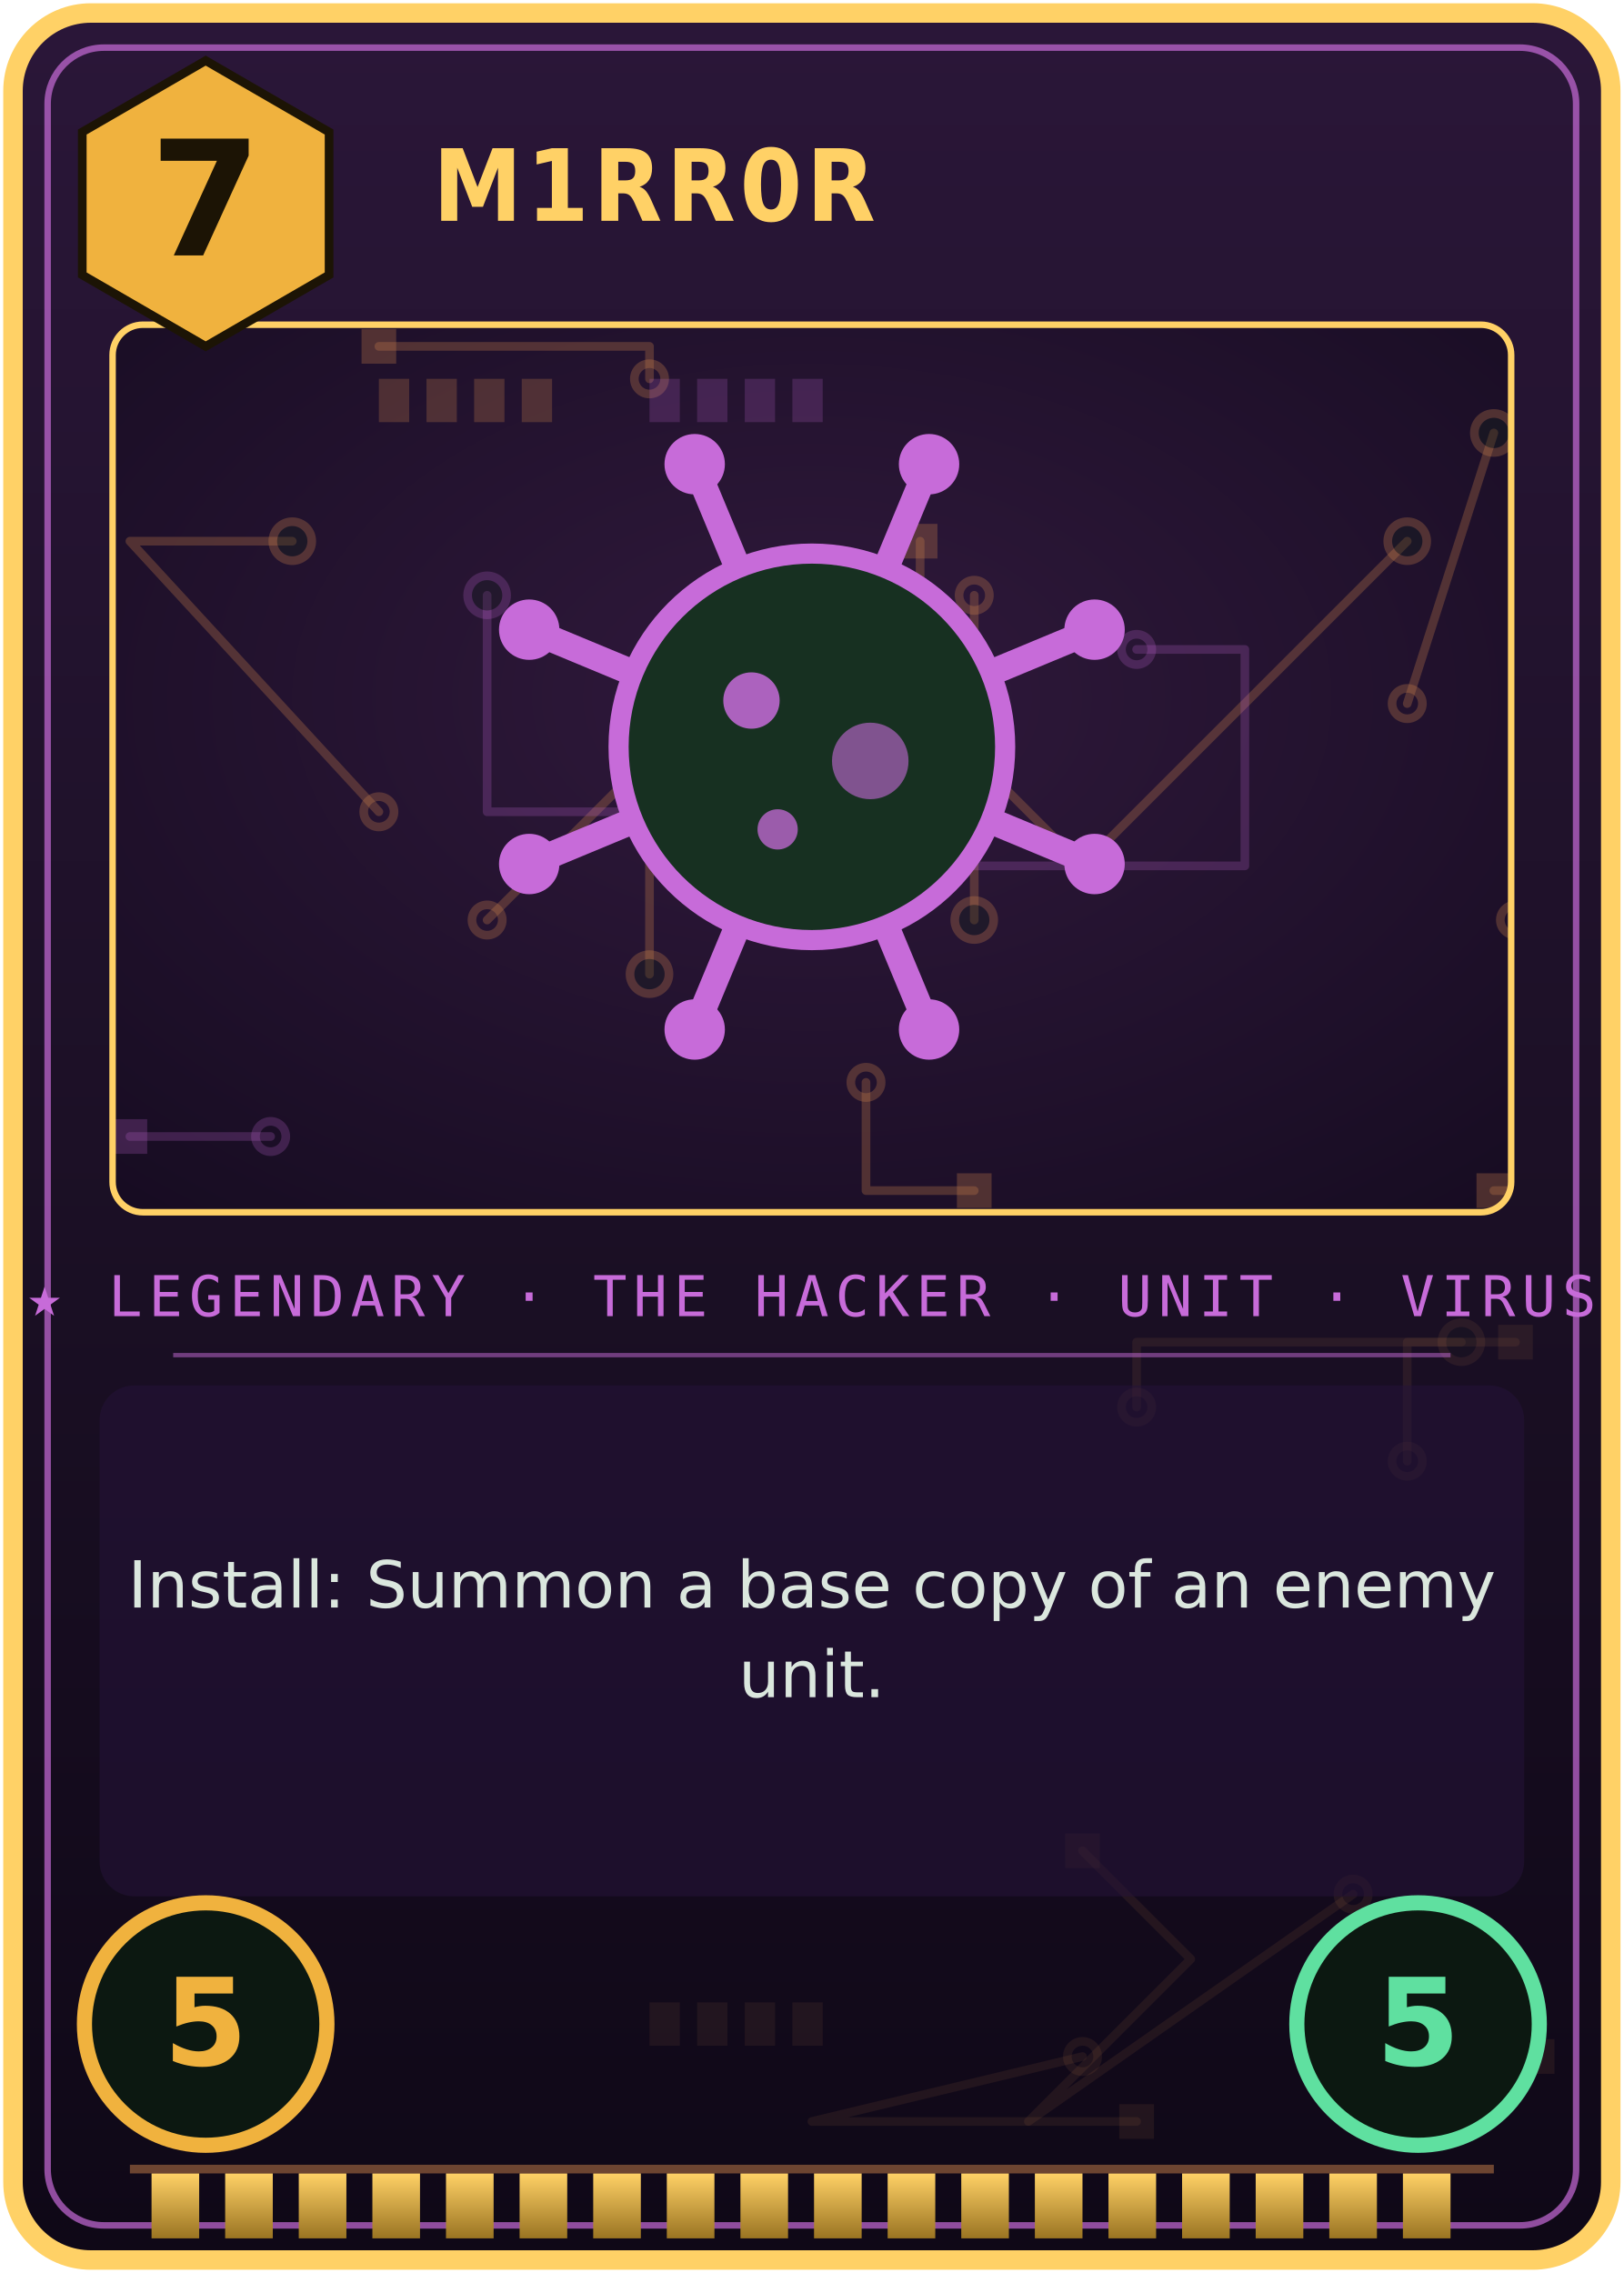
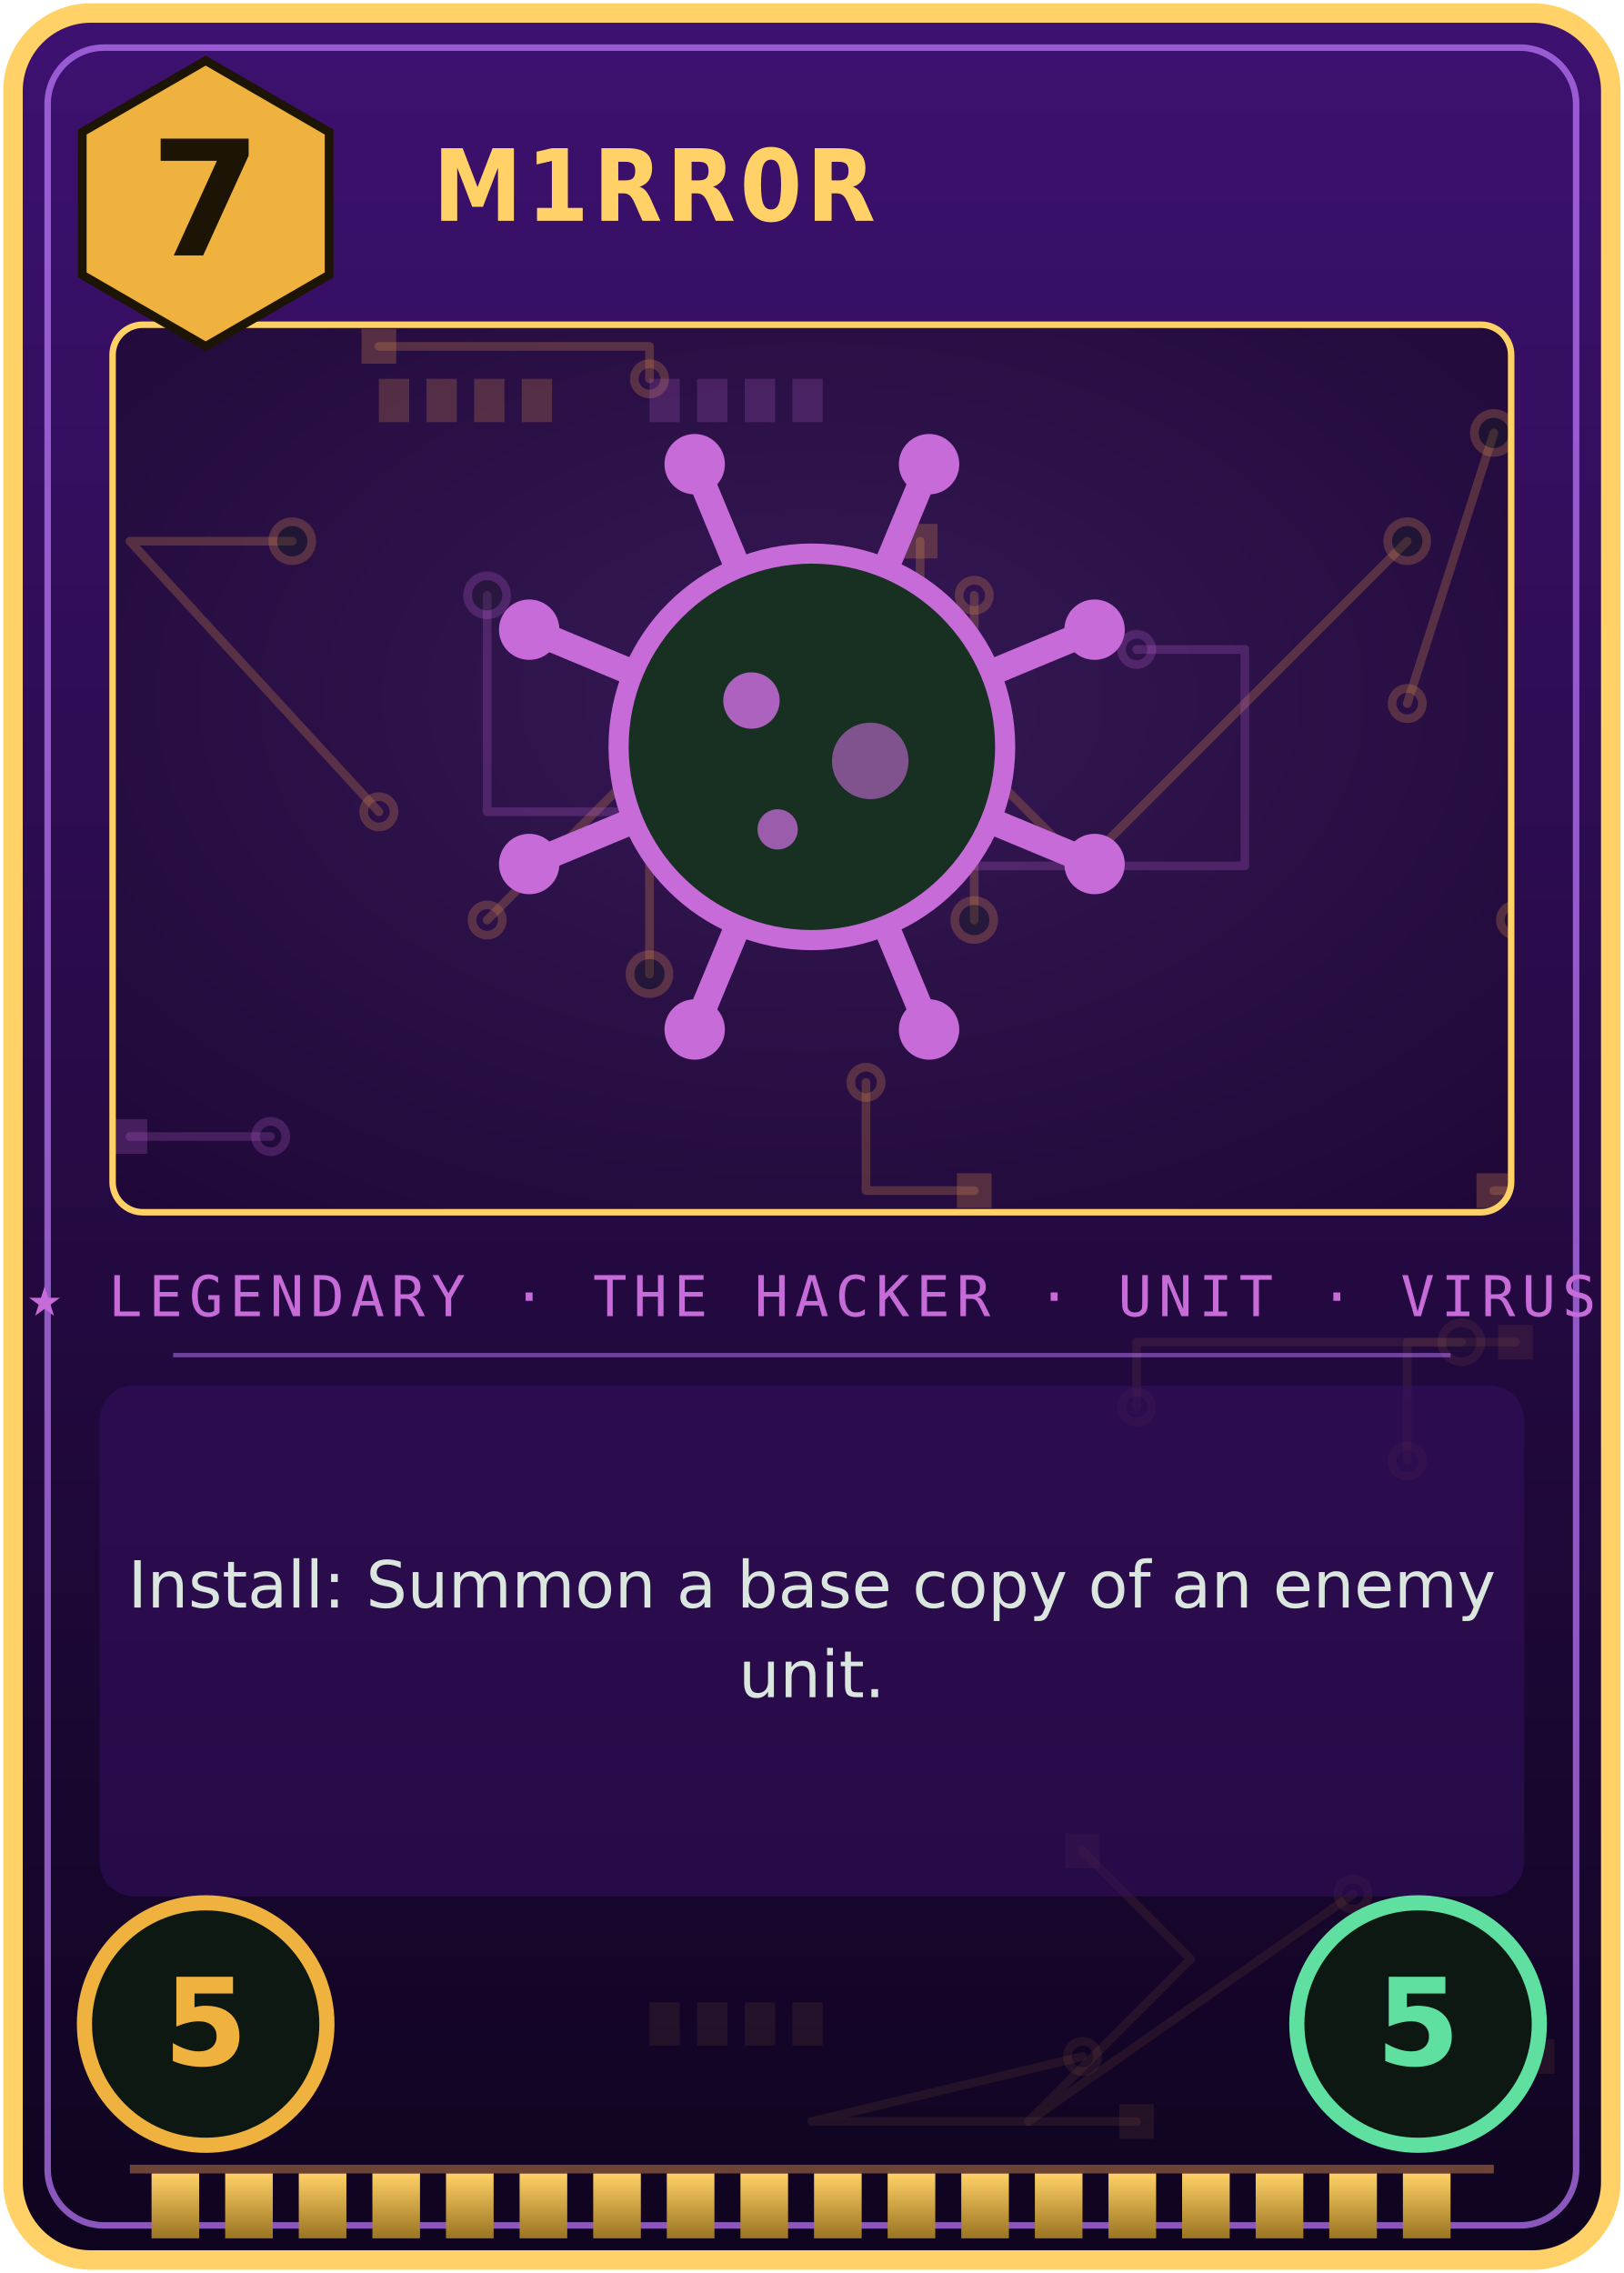
<svg xmlns="http://www.w3.org/2000/svg" width="750" height="1050" viewBox="0 0 750 1050">
  <defs>
    <linearGradient id="bggrad" x1="0" y1="0" x2="0" y2="1">
-       <stop offset="0" stop-color="#2a1638" />
-       <stop offset="0.5" stop-color="#1c1026" />
-       <stop offset="1" stop-color="#0f0817" />
+       <stop offset="0" stop-color="#3d1170" />
+       <stop offset="0.5" stop-color="#260a45" />
+       <stop offset="1" stop-color="#0f0420" />
    </linearGradient>
    <radialGradient id="artgrad" cx="0.5" cy="0.42" r="0.75">
-       <stop offset="0" stop-color="#30193c" />
-       <stop offset="1" stop-color="#170c22" />
+       <stop offset="0" stop-color="#361854" />
+       <stop offset="1" stop-color="#1f0838" />
    </radialGradient>
    <linearGradient id="guldgrad" x1="0" y1="0" x2="0" y2="1">
      <stop offset="0" stop-color="#ffd166" />
      <stop offset="1" stop-color="#9a7422" />
    </linearGradient>
    <clipPath id="artclip">
      <rect x="52" y="150" width="646" height="410" rx="14" />
    </clipPath>
  </defs>
  <rect x="6" y="6" width="738" height="1038" rx="36" fill="url(#bggrad)" stroke="#ffd166" stroke-width="9" />
-   <rect x="22" y="22" width="706" height="1006" rx="26" fill="none" stroke="#c76bd9" stroke-width="3" opacity="0.7" />
+   <rect x="22" y="22" width="706" height="1006" rx="26" fill="none" stroke="#c07bff" stroke-width="3" opacity="0.7" />
  <circle cx="500" cy="950" r="7" fill="none" stroke="#c9814a" stroke-width="4" opacity="0.1" />
  <path d="M 500 950 L 375 980 L 375 980 L 525 980" fill="none" stroke="#c9814a" stroke-width="4" stroke-linecap="round" stroke-linejoin="round" opacity="0.1" />
  <rect x="517" y="972" width="16" height="16" fill="#c9814a" opacity="0.1" />
  <circle cx="650" cy="675" r="7" fill="none" stroke="#c9814a" stroke-width="4" opacity="0.1" />
  <path d="M 650 675 L 650 620 L 700 620" fill="none" stroke="#c9814a" stroke-width="4" stroke-linecap="round" stroke-linejoin="round" opacity="0.1" />
  <rect x="692" y="612" width="16" height="16" fill="#c9814a" opacity="0.1" />
  <circle cx="625" cy="875" r="7" fill="none" stroke="#c9814a" stroke-width="4" opacity="0.1" />
  <path d="M 625 875 L 475 980 L 550 905 L 500 855" fill="none" stroke="#c9814a" stroke-width="4" stroke-linecap="round" stroke-linejoin="round" opacity="0.1" />
  <rect x="492" y="847" width="16" height="16" fill="#c9814a" opacity="0.1" />
  <circle cx="675" cy="950" r="7" fill="none" stroke="#c9814a" stroke-width="4" opacity="0.1" />
  <path d="M 675 950 L 710 950" fill="none" stroke="#c9814a" stroke-width="4" stroke-linecap="round" stroke-linejoin="round" opacity="0.1" />
  <rect x="702" y="942" width="16" height="16" fill="#c9814a" opacity="0.1" />
  <circle cx="525" cy="650" r="7" fill="none" stroke="#c9814a" stroke-width="4" opacity="0.1" />
  <path d="M 525 650 L 525 620 L 675 620 L 675 620" fill="none" stroke="#c9814a" stroke-width="4" stroke-linecap="round" stroke-linejoin="round" opacity="0.1" />
  <circle cx="675" cy="620" r="9" fill="#122419" stroke="#c9814a" stroke-width="4" opacity="0.1" />
  <rect x="300" y="925" width="14" height="20" fill="#c9814a" opacity="0.09" />
  <rect x="322" y="925" width="14" height="20" fill="#c9814a" opacity="0.09" />
  <rect x="344" y="925" width="14" height="20" fill="#c9814a" opacity="0.09" />
  <rect x="366" y="925" width="14" height="20" fill="#c9814a" opacity="0.09" />
  <g clip-path="url(#artclip)">
    <rect x="52" y="150" width="646" height="410" fill="url(#artgrad)" />
    <circle cx="400" cy="500" r="7" fill="none" stroke="#c9814a" stroke-width="4" opacity="0.3" />
    <path d="M 400 500 L 400 550 L 450 550 L 450 550" fill="none" stroke="#c9814a" stroke-width="4" stroke-linecap="round" stroke-linejoin="round" opacity="0.3" />
    <rect x="442" y="542" width="16" height="16" fill="#c9814a" opacity="0.3" />
    <circle cx="225" cy="425" r="7" fill="none" stroke="#c9814a" stroke-width="4" opacity="0.3" />
    <path d="M 225 425 L 300 350 L 300 450" fill="none" stroke="#c9814a" stroke-width="4" stroke-linecap="round" stroke-linejoin="round" opacity="0.3" />
    <circle cx="300" cy="450" r="9" fill="#122419" stroke="#c9814a" stroke-width="4" opacity="0.3" />
    <circle cx="450" cy="350" r="7" fill="none" stroke="#c9814a" stroke-width="4" opacity="0.3" />
    <path d="M 450 350 L 500 400 L 650 250" fill="none" stroke="#c9814a" stroke-width="4" stroke-linecap="round" stroke-linejoin="round" opacity="0.3" />
    <circle cx="650" cy="250" r="9" fill="#122419" stroke="#c9814a" stroke-width="4" opacity="0.3" />
    <circle cx="450" cy="275" r="7" fill="none" stroke="#c9814a" stroke-width="4" opacity="0.3" />
    <path d="M 450 275 L 450 425" fill="none" stroke="#c9814a" stroke-width="4" stroke-linecap="round" stroke-linejoin="round" opacity="0.3" />
    <circle cx="450" cy="425" r="9" fill="#122419" stroke="#c9814a" stroke-width="4" opacity="0.3" />
    <circle cx="650" cy="325" r="7" fill="none" stroke="#c9814a" stroke-width="4" opacity="0.3" />
    <path d="M 650 325 L 690 200" fill="none" stroke="#c9814a" stroke-width="4" stroke-linecap="round" stroke-linejoin="round" opacity="0.3" />
    <circle cx="690" cy="200" r="9" fill="#122419" stroke="#c9814a" stroke-width="4" opacity="0.3" />
    <circle cx="425" cy="325" r="7" fill="none" stroke="#c9814a" stroke-width="4" opacity="0.3" />
    <path d="M 425 325 L 425 250" fill="none" stroke="#c9814a" stroke-width="4" stroke-linecap="round" stroke-linejoin="round" opacity="0.3" />
    <rect x="417" y="242" width="16" height="16" fill="#c9814a" opacity="0.3" />
    <circle cx="700" cy="425" r="7" fill="none" stroke="#c9814a" stroke-width="4" opacity="0.3" />
    <path d="M 700 425 L 700 550 L 690 550" fill="none" stroke="#c9814a" stroke-width="4" stroke-linecap="round" stroke-linejoin="round" opacity="0.3" />
    <rect x="682" y="542" width="16" height="16" fill="#c9814a" opacity="0.3" />
    <circle cx="175" cy="375" r="7" fill="none" stroke="#c9814a" stroke-width="4" opacity="0.3" />
    <path d="M 175 375 L 60 250 L 135 250" fill="none" stroke="#c9814a" stroke-width="4" stroke-linecap="round" stroke-linejoin="round" opacity="0.3" />
    <circle cx="135" cy="250" r="9" fill="#122419" stroke="#c9814a" stroke-width="4" opacity="0.3" />
    <circle cx="300" cy="175" r="7" fill="none" stroke="#c9814a" stroke-width="4" opacity="0.3" />
    <path d="M 300 175 L 300 160 L 175 160" fill="none" stroke="#c9814a" stroke-width="4" stroke-linecap="round" stroke-linejoin="round" opacity="0.3" />
    <rect x="167" y="152" width="16" height="16" fill="#c9814a" opacity="0.3" />
    <rect x="175" y="175" width="14" height="20" fill="#c9814a" opacity="0.27" />
    <rect x="197" y="175" width="14" height="20" fill="#c9814a" opacity="0.27" />
    <rect x="219" y="175" width="14" height="20" fill="#c9814a" opacity="0.27" />
    <rect x="241" y="175" width="14" height="20" fill="#c9814a" opacity="0.27" />
    <circle cx="125" cy="525" r="7" fill="none" stroke="#c76bd9" stroke-width="4" opacity="0.22" />
    <path d="M 125 525 L 60 525" fill="none" stroke="#c76bd9" stroke-width="4" stroke-linecap="round" stroke-linejoin="round" opacity="0.22" />
    <rect x="52" y="517" width="16" height="16" fill="#c76bd9" opacity="0.22" />
    <circle cx="300" cy="375" r="7" fill="none" stroke="#c76bd9" stroke-width="4" opacity="0.22" />
    <path d="M 300 375 L 225 375 L 225 275" fill="none" stroke="#c76bd9" stroke-width="4" stroke-linecap="round" stroke-linejoin="round" opacity="0.22" />
    <circle cx="225" cy="275" r="9" fill="#122419" stroke="#c76bd9" stroke-width="4" opacity="0.22" />
    <circle cx="525" cy="300" r="7" fill="none" stroke="#c76bd9" stroke-width="4" opacity="0.22" />
    <path d="M 525 300 L 575 300 L 575 400 L 425 400" fill="none" stroke="#c76bd9" stroke-width="4" stroke-linecap="round" stroke-linejoin="round" opacity="0.22" />
    <circle cx="425" cy="400" r="9" fill="#122419" stroke="#c76bd9" stroke-width="4" opacity="0.22" />
    <rect x="300" y="175" width="14" height="20" fill="#c76bd9" opacity="0.198" />
    <rect x="322" y="175" width="14" height="20" fill="#c76bd9" opacity="0.198" />
    <rect x="344" y="175" width="14" height="20" fill="#c76bd9" opacity="0.198" />
    <rect x="366" y="175" width="14" height="20" fill="#c76bd9" opacity="0.198" />
    <g transform="translate(375 345) scale(0.930) translate(-375 -345)">
      <line x1="463.7" y1="381.7" x2="515.4" y2="403.2" stroke="#c76bd9" stroke-width="13" stroke-linecap="round" />
      <circle cx="515.4" cy="403.2" r="15" fill="#c76bd9" />
      <line x1="411.7" y1="433.7" x2="433.2" y2="485.4" stroke="#c76bd9" stroke-width="13" stroke-linecap="round" />
      <circle cx="433.2" cy="485.4" r="15" fill="#c76bd9" />
      <line x1="338.3" y1="433.7" x2="316.8" y2="485.4" stroke="#c76bd9" stroke-width="13" stroke-linecap="round" />
      <circle cx="316.8" cy="485.4" r="15" fill="#c76bd9" />
      <line x1="286.3" y1="381.7" x2="234.6" y2="403.2" stroke="#c76bd9" stroke-width="13" stroke-linecap="round" />
      <circle cx="234.6" cy="403.2" r="15" fill="#c76bd9" />
      <line x1="286.3" y1="308.3" x2="234.6" y2="286.8" stroke="#c76bd9" stroke-width="13" stroke-linecap="round" />
      <circle cx="234.6" cy="286.8" r="15" fill="#c76bd9" />
      <line x1="338.3" y1="256.3" x2="316.8" y2="204.6" stroke="#c76bd9" stroke-width="13" stroke-linecap="round" />
      <circle cx="316.8" cy="204.6" r="15" fill="#c76bd9" />
      <line x1="411.7" y1="256.3" x2="433.2" y2="204.6" stroke="#c76bd9" stroke-width="13" stroke-linecap="round" />
      <circle cx="433.2" cy="204.6" r="15" fill="#c76bd9" />
      <line x1="463.7" y1="308.3" x2="515.4" y2="286.8" stroke="#c76bd9" stroke-width="13" stroke-linecap="round" />
      <circle cx="515.4" cy="286.8" r="15" fill="#c76bd9" />
      <circle cx="375" cy="345" r="96" fill="#173021" stroke="#c76bd9" stroke-width="10" />
      <circle cx="345" cy="322" r="14" fill="#c76bd9" opacity="0.85" />
      <circle cx="404" cy="352" r="19" fill="#c76bd9" opacity="0.6" />
      <circle cx="358" cy="386" r="10" fill="#c76bd9" opacity="0.75" />
    </g>
  </g>
  <rect x="52" y="150" width="646" height="410" rx="14" fill="none" stroke="#ffd166" stroke-width="3" />
  <text x="200" y="102" font-family="DejaVu Sans Condensed" font-weight="bold" font-size="46" letter-spacing="2" fill="#ffd166">M1RR0R</text>
  <polygon points="95,28 152,61 152,127 95,160 38,127 38,61" fill="#f0b23e" stroke="#1c1405" stroke-width="4" />
  <text x="95" y="118" text-anchor="middle" font-family="DejaVu Sans" font-weight="bold" font-size="74" fill="#1c1405">7</text>
  <text x="375" y="608" text-anchor="middle" font-family="DejaVu Sans Mono" font-size="26" letter-spacing="3" fill="#c76bd9">★ LEGENDARY · THE HACKER · UNIT · VIRUS</text>
-   <line x1="80" y1="626" x2="670" y2="626" stroke="#c76bd9" stroke-width="2" opacity="0.5" />
-   <rect x="46" y="640" width="658" height="236" rx="16" fill="#241238" opacity="0.55" />
+   <line x1="80" y1="626" x2="670" y2="626" stroke="#c07bff" stroke-width="2" opacity="0.5" />
+   <rect x="46" y="640" width="658" height="236" rx="16" fill="#340f5e" opacity="0.55" />
  <text x="375" y="742.6" text-anchor="middle" font-family="DejaVu Sans" font-size="30" fill="#dbe7de">Install: Summon a base copy of an enemy</text>
  <text x="375" y="784.0" text-anchor="middle" font-family="DejaVu Sans" font-size="30" fill="#dbe7de">unit.</text>
  <circle cx="95" cy="935" r="56" fill="#0c1811" stroke="#f0b23e" stroke-width="7" />
  <text x="95" y="954" text-anchor="middle" font-family="DejaVu Sans" font-weight="bold" font-size="56" fill="#f0b23e">5</text>
  <circle cx="655" cy="935" r="56" fill="#0c1811" stroke="#5fe0a0" stroke-width="7" />
  <text x="655" y="954" text-anchor="middle" font-family="DejaVu Sans" font-weight="bold" font-size="56" fill="#5fe0a0">5</text>
  <rect x="70" y="1004" width="22" height="30" fill="url(#guldgrad)" />
  <rect x="104" y="1004" width="22" height="30" fill="url(#guldgrad)" />
  <rect x="138" y="1004" width="22" height="30" fill="url(#guldgrad)" />
  <rect x="172" y="1004" width="22" height="30" fill="url(#guldgrad)" />
  <rect x="206" y="1004" width="22" height="30" fill="url(#guldgrad)" />
  <rect x="240" y="1004" width="22" height="30" fill="url(#guldgrad)" />
  <rect x="274" y="1004" width="22" height="30" fill="url(#guldgrad)" />
  <rect x="308" y="1004" width="22" height="30" fill="url(#guldgrad)" />
  <rect x="342" y="1004" width="22" height="30" fill="url(#guldgrad)" />
  <rect x="376" y="1004" width="22" height="30" fill="url(#guldgrad)" />
  <rect x="410" y="1004" width="22" height="30" fill="url(#guldgrad)" />
  <rect x="444" y="1004" width="22" height="30" fill="url(#guldgrad)" />
  <rect x="478" y="1004" width="22" height="30" fill="url(#guldgrad)" />
  <rect x="512" y="1004" width="22" height="30" fill="url(#guldgrad)" />
  <rect x="546" y="1004" width="22" height="30" fill="url(#guldgrad)" />
  <rect x="580" y="1004" width="22" height="30" fill="url(#guldgrad)" />
  <rect x="614" y="1004" width="22" height="30" fill="url(#guldgrad)" />
  <rect x="648" y="1004" width="22" height="30" fill="url(#guldgrad)" />
  <rect x="60" y="1000" width="630" height="4" fill="#c9814a" opacity="0.5" />
</svg>
